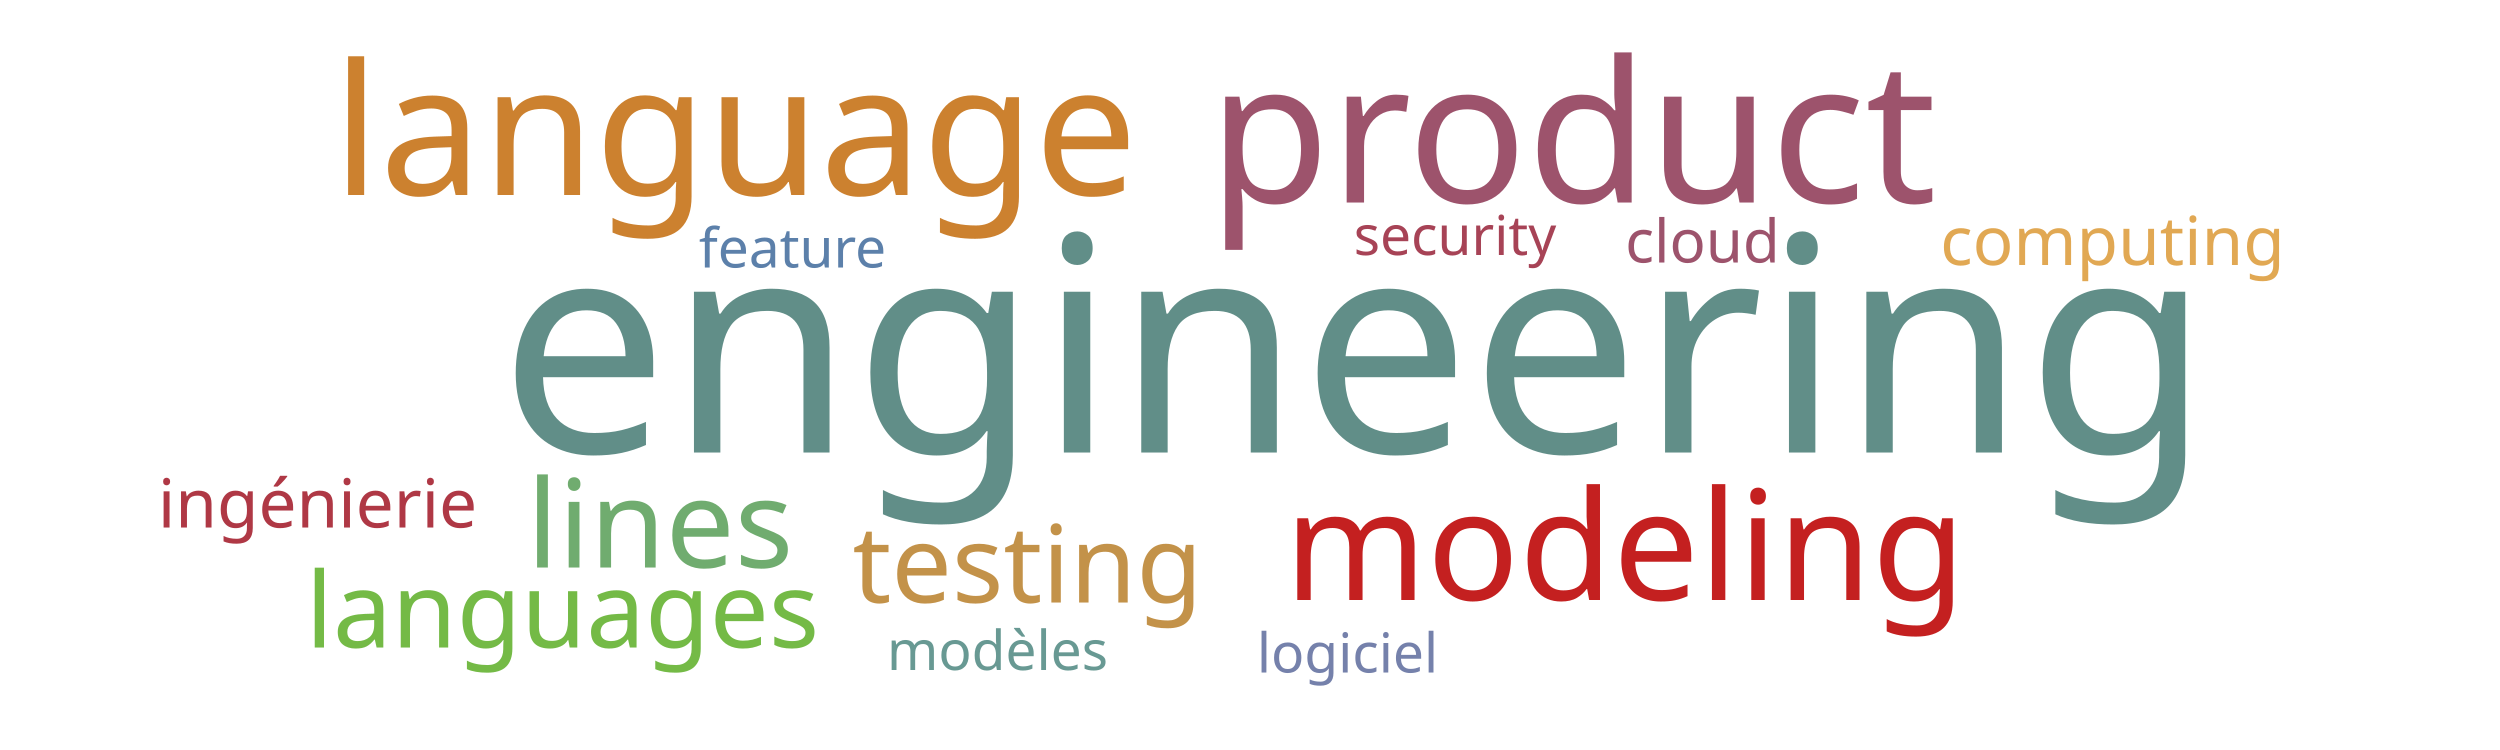
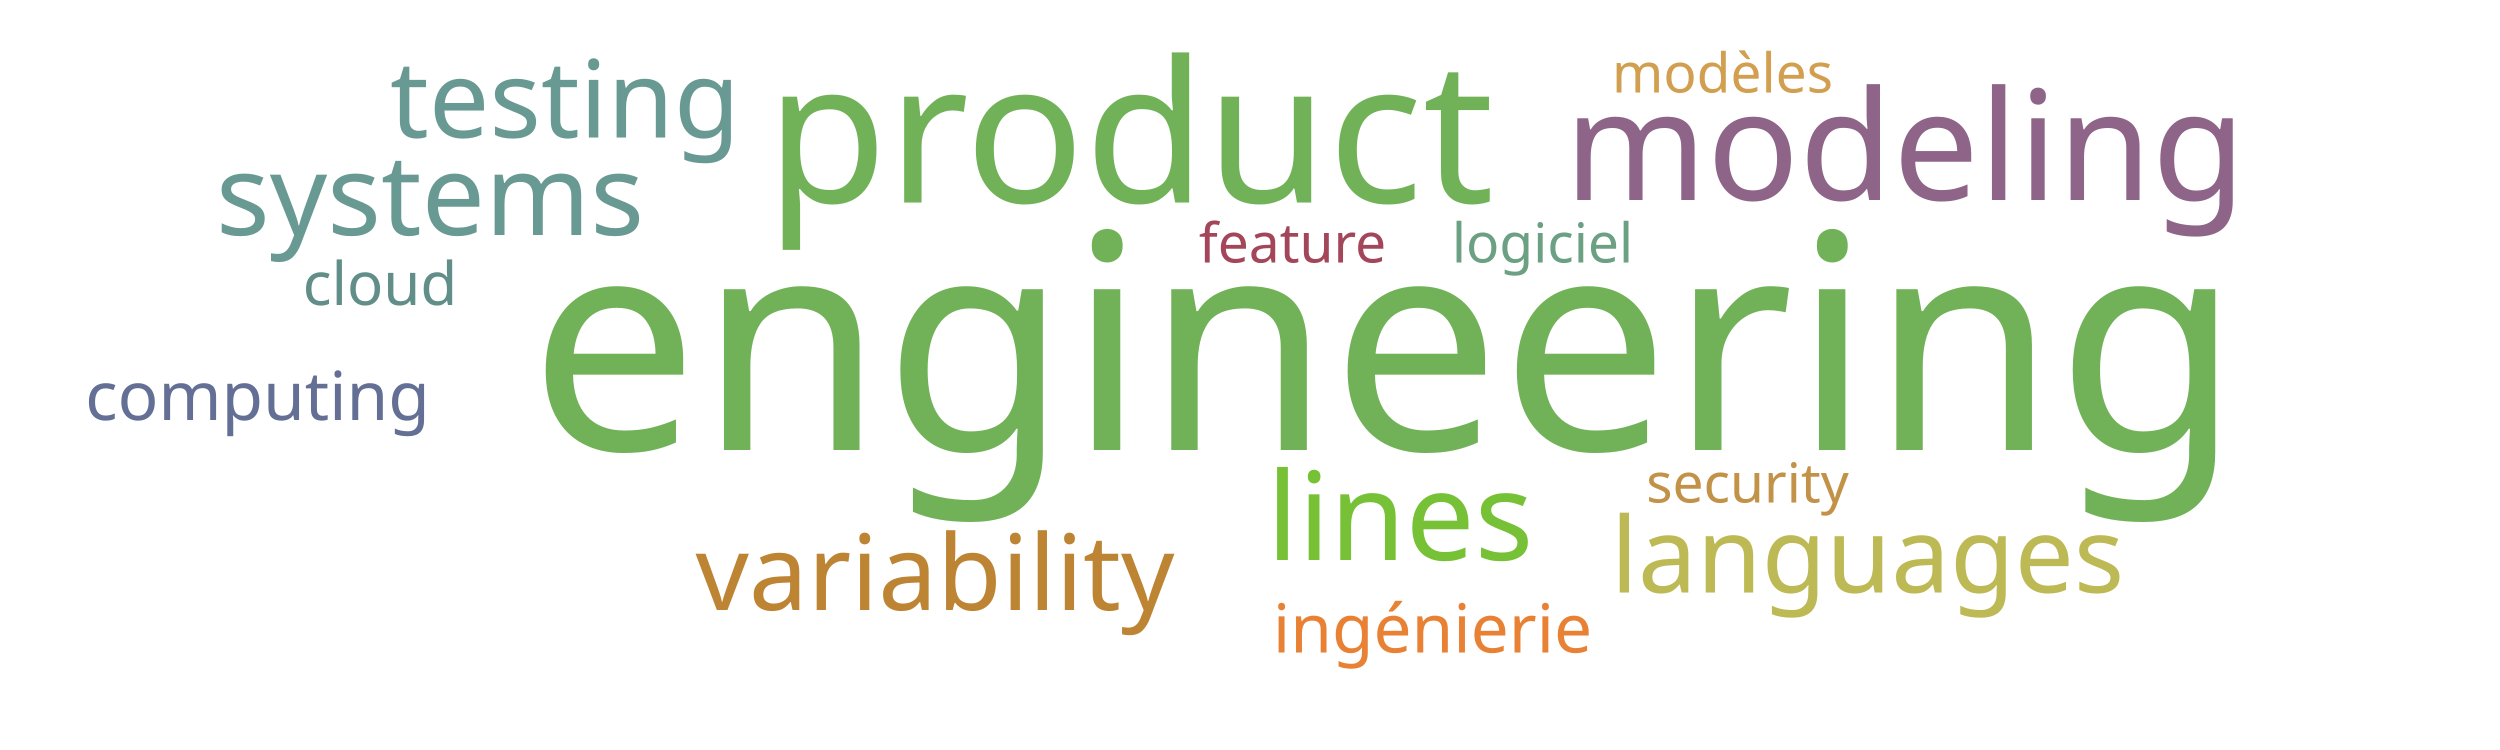
<svg xmlns="http://www.w3.org/2000/svg" width="1000" height="300">
  <g transform="translate(500, 150)">
-     <text text-anchor="middle" style="font-family: Impact; font-size: 120px; fill: #618e88" transform="translate(42,31)rotate(0)">engineering</text>
-     <text text-anchor="middle" style="font-family: Impact; font-size: 79px; fill: #9d536c" transform="translate(129,-69)rotate(0)">product</text>
-     <text text-anchor="middle" style="font-family: Impact; font-size: 73px; fill: #cc812f" transform="translate(-206,-72)rotate(0)">language</text>
-     <text text-anchor="middle" style="font-family: Impact; font-size: 61px; fill: #c42020" transform="translate(150,90)rotate(0)">modeling</text>
-     <text text-anchor="middle" style="font-family: Impact; font-size: 49px; fill: #70ac6f" transform="translate(-236,77)rotate(0)">lines</text>
-     <text text-anchor="middle" style="font-family: Impact; font-size: 43px; fill: #c39249" transform="translate(-89,91)rotate(0)">testing</text>
-     <text text-anchor="middle" style="font-family: Impact; font-size: 42px; fill: #74ba46" transform="translate(-275,109)rotate(0)">languages</text>
-     <text text-anchor="middle" style="font-family: Impact; font-size: 27px; fill: #e1a853" transform="translate(345,-44)rotate(0)">computing</text>
-     <text text-anchor="middle" style="font-family: Impact; font-size: 27px; fill: #af3845" transform="translate(-373,61)rotate(0)">ingénierie</text>
-     <text text-anchor="middle" style="font-family: Impact; font-size: 24px; fill: #9d536c" transform="translate(181,-45)rotate(0)">cloud</text>
-     <text text-anchor="middle" style="font-family: Impact; font-size: 22px; fill: #5c80aa" transform="translate(-183,-43)rotate(0)">feature</text>
-     <text text-anchor="middle" style="font-family: Impact; font-size: 22px; fill: #a74356" transform="translate(82,-48)rotate(0)">security</text>
-     <text text-anchor="middle" style="font-family: Impact; font-size: 22px; fill: #7581ab" transform="translate(39,119)rotate(0)">logiciel</text>
-     <text text-anchor="middle" style="font-family: Impact; font-size: 22px; fill: #689993" transform="translate(-101,118)rotate(0)">modèles</text>
+     <text text-anchor="middle" style="font-family: Impact; font-size: 120px; fill: #71b258" transform="translate(54,30)rotate(0)">engineering</text>
+     <text text-anchor="middle" style="font-family: Impact; font-size: 79px; fill: #71b258" transform="translate(-48,-69)rotate(0)">product</text>
+     <text text-anchor="middle" style="font-family: Impact; font-size: 61px; fill: #8e6488" transform="translate(262,-70)rotate(0)">modeling</text>
+     <text text-anchor="middle" style="font-family: Impact; font-size: 49px; fill: #76c135" transform="translate(60,74)rotate(0)">lines</text>
+     <text text-anchor="middle" style="font-family: Impact; font-size: 45px; fill: #689993" transform="translate(-328,-56)rotate(0)">systems</text>
+     <text text-anchor="middle" style="font-family: Impact; font-size: 43px; fill: #689993" transform="translate(-274,-95)rotate(0)">testing</text>
+     <text text-anchor="middle" style="font-family: Impact; font-size: 42px; fill: #bc8433" transform="translate(-126,94)rotate(0)">variability</text>
+     <text text-anchor="middle" style="font-family: Impact; font-size: 42px; fill: #bdb954" transform="translate(247,87)rotate(0)">languages</text>
+     <text text-anchor="middle" style="font-family: Impact; font-size: 27px; fill: #636f94" transform="translate(-397,18)rotate(0)">computing</text>
+     <text text-anchor="middle" style="font-family: Impact; font-size: 27px; fill: #e98135" transform="translate(73,111)rotate(0)">ingénierie</text>
+     <text text-anchor="middle" style="font-family: Impact; font-size: 24px; fill: #618e88" transform="translate(-348,-28)rotate(0)">cloud</text>
+     <text text-anchor="middle" style="font-family: Impact; font-size: 22px; fill: #a4465a" transform="translate(17,-45)rotate(0)">feature</text>
+     <text text-anchor="middle" style="font-family: Impact; font-size: 22px; fill: #c39249" transform="translate(199,51)rotate(0)">security</text>
+     <text text-anchor="middle" style="font-family: Impact; font-size: 22px; fill: #6ba083" transform="translate(117,-45)rotate(0)">logiciel</text>
+     <text text-anchor="middle" style="font-family: Impact; font-size: 22px; fill: #d19f4f" transform="translate(189,-113)rotate(0)">modèles</text>
  </g>
</svg>
